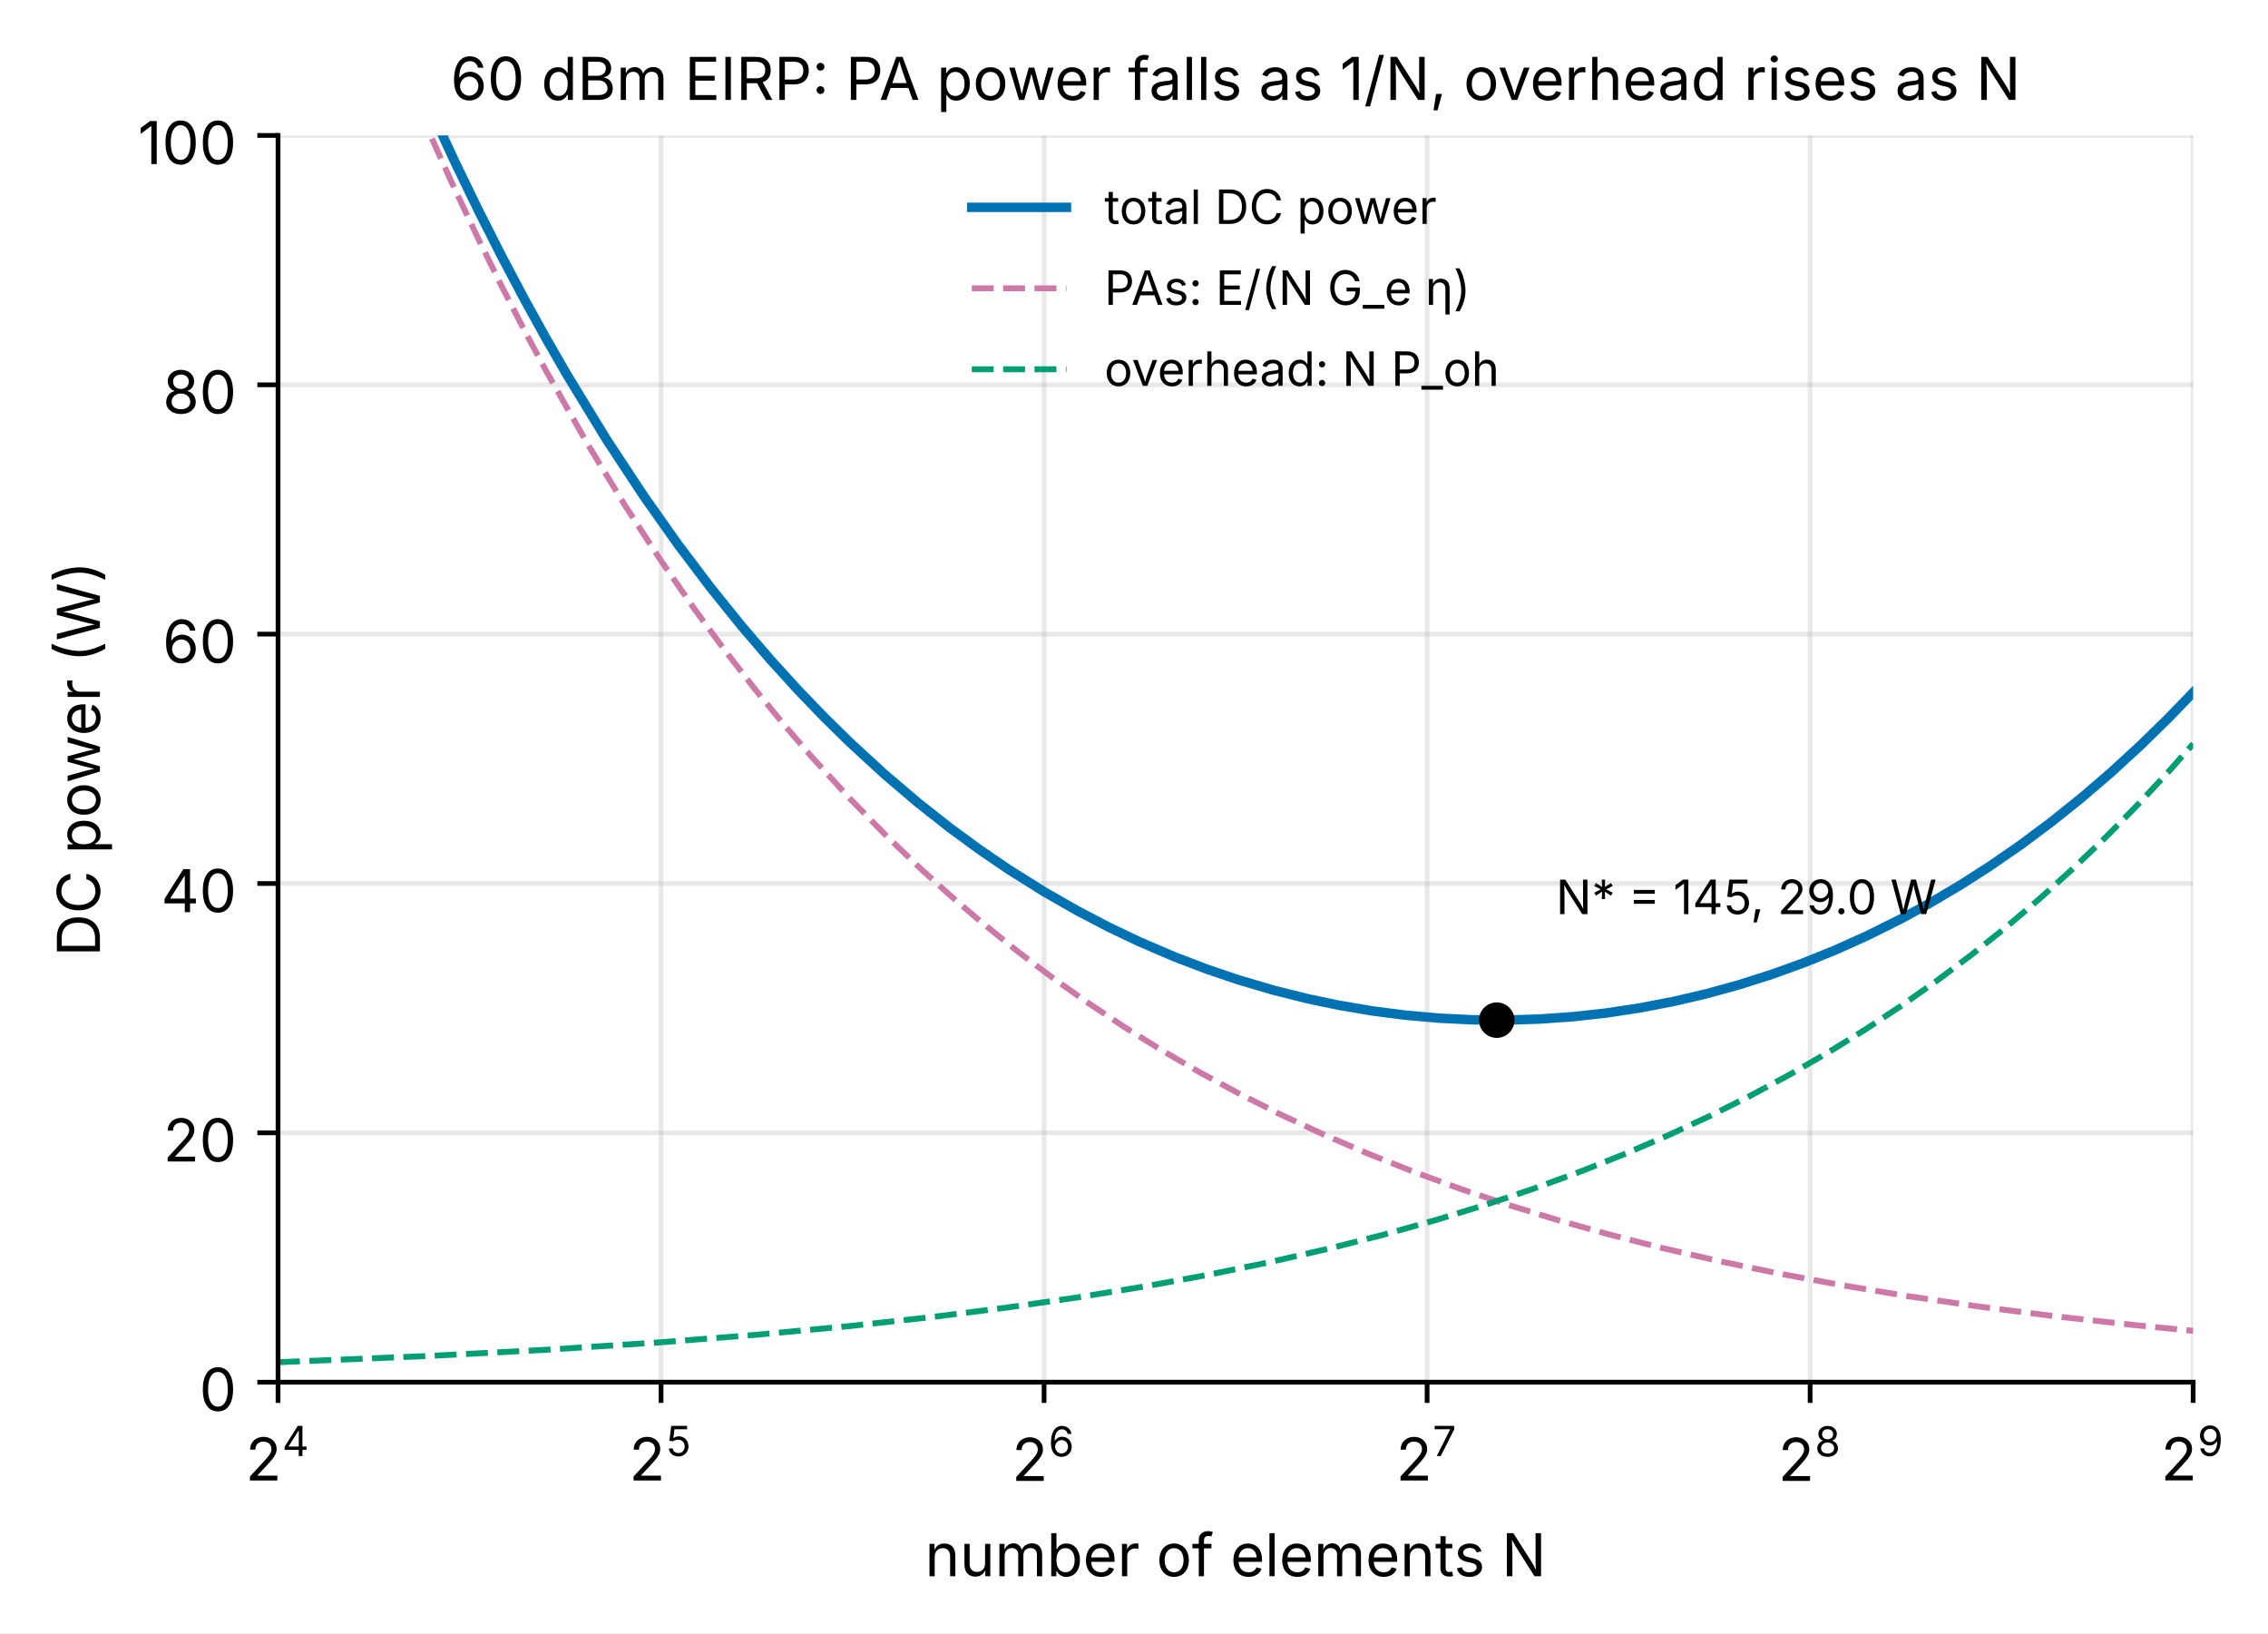
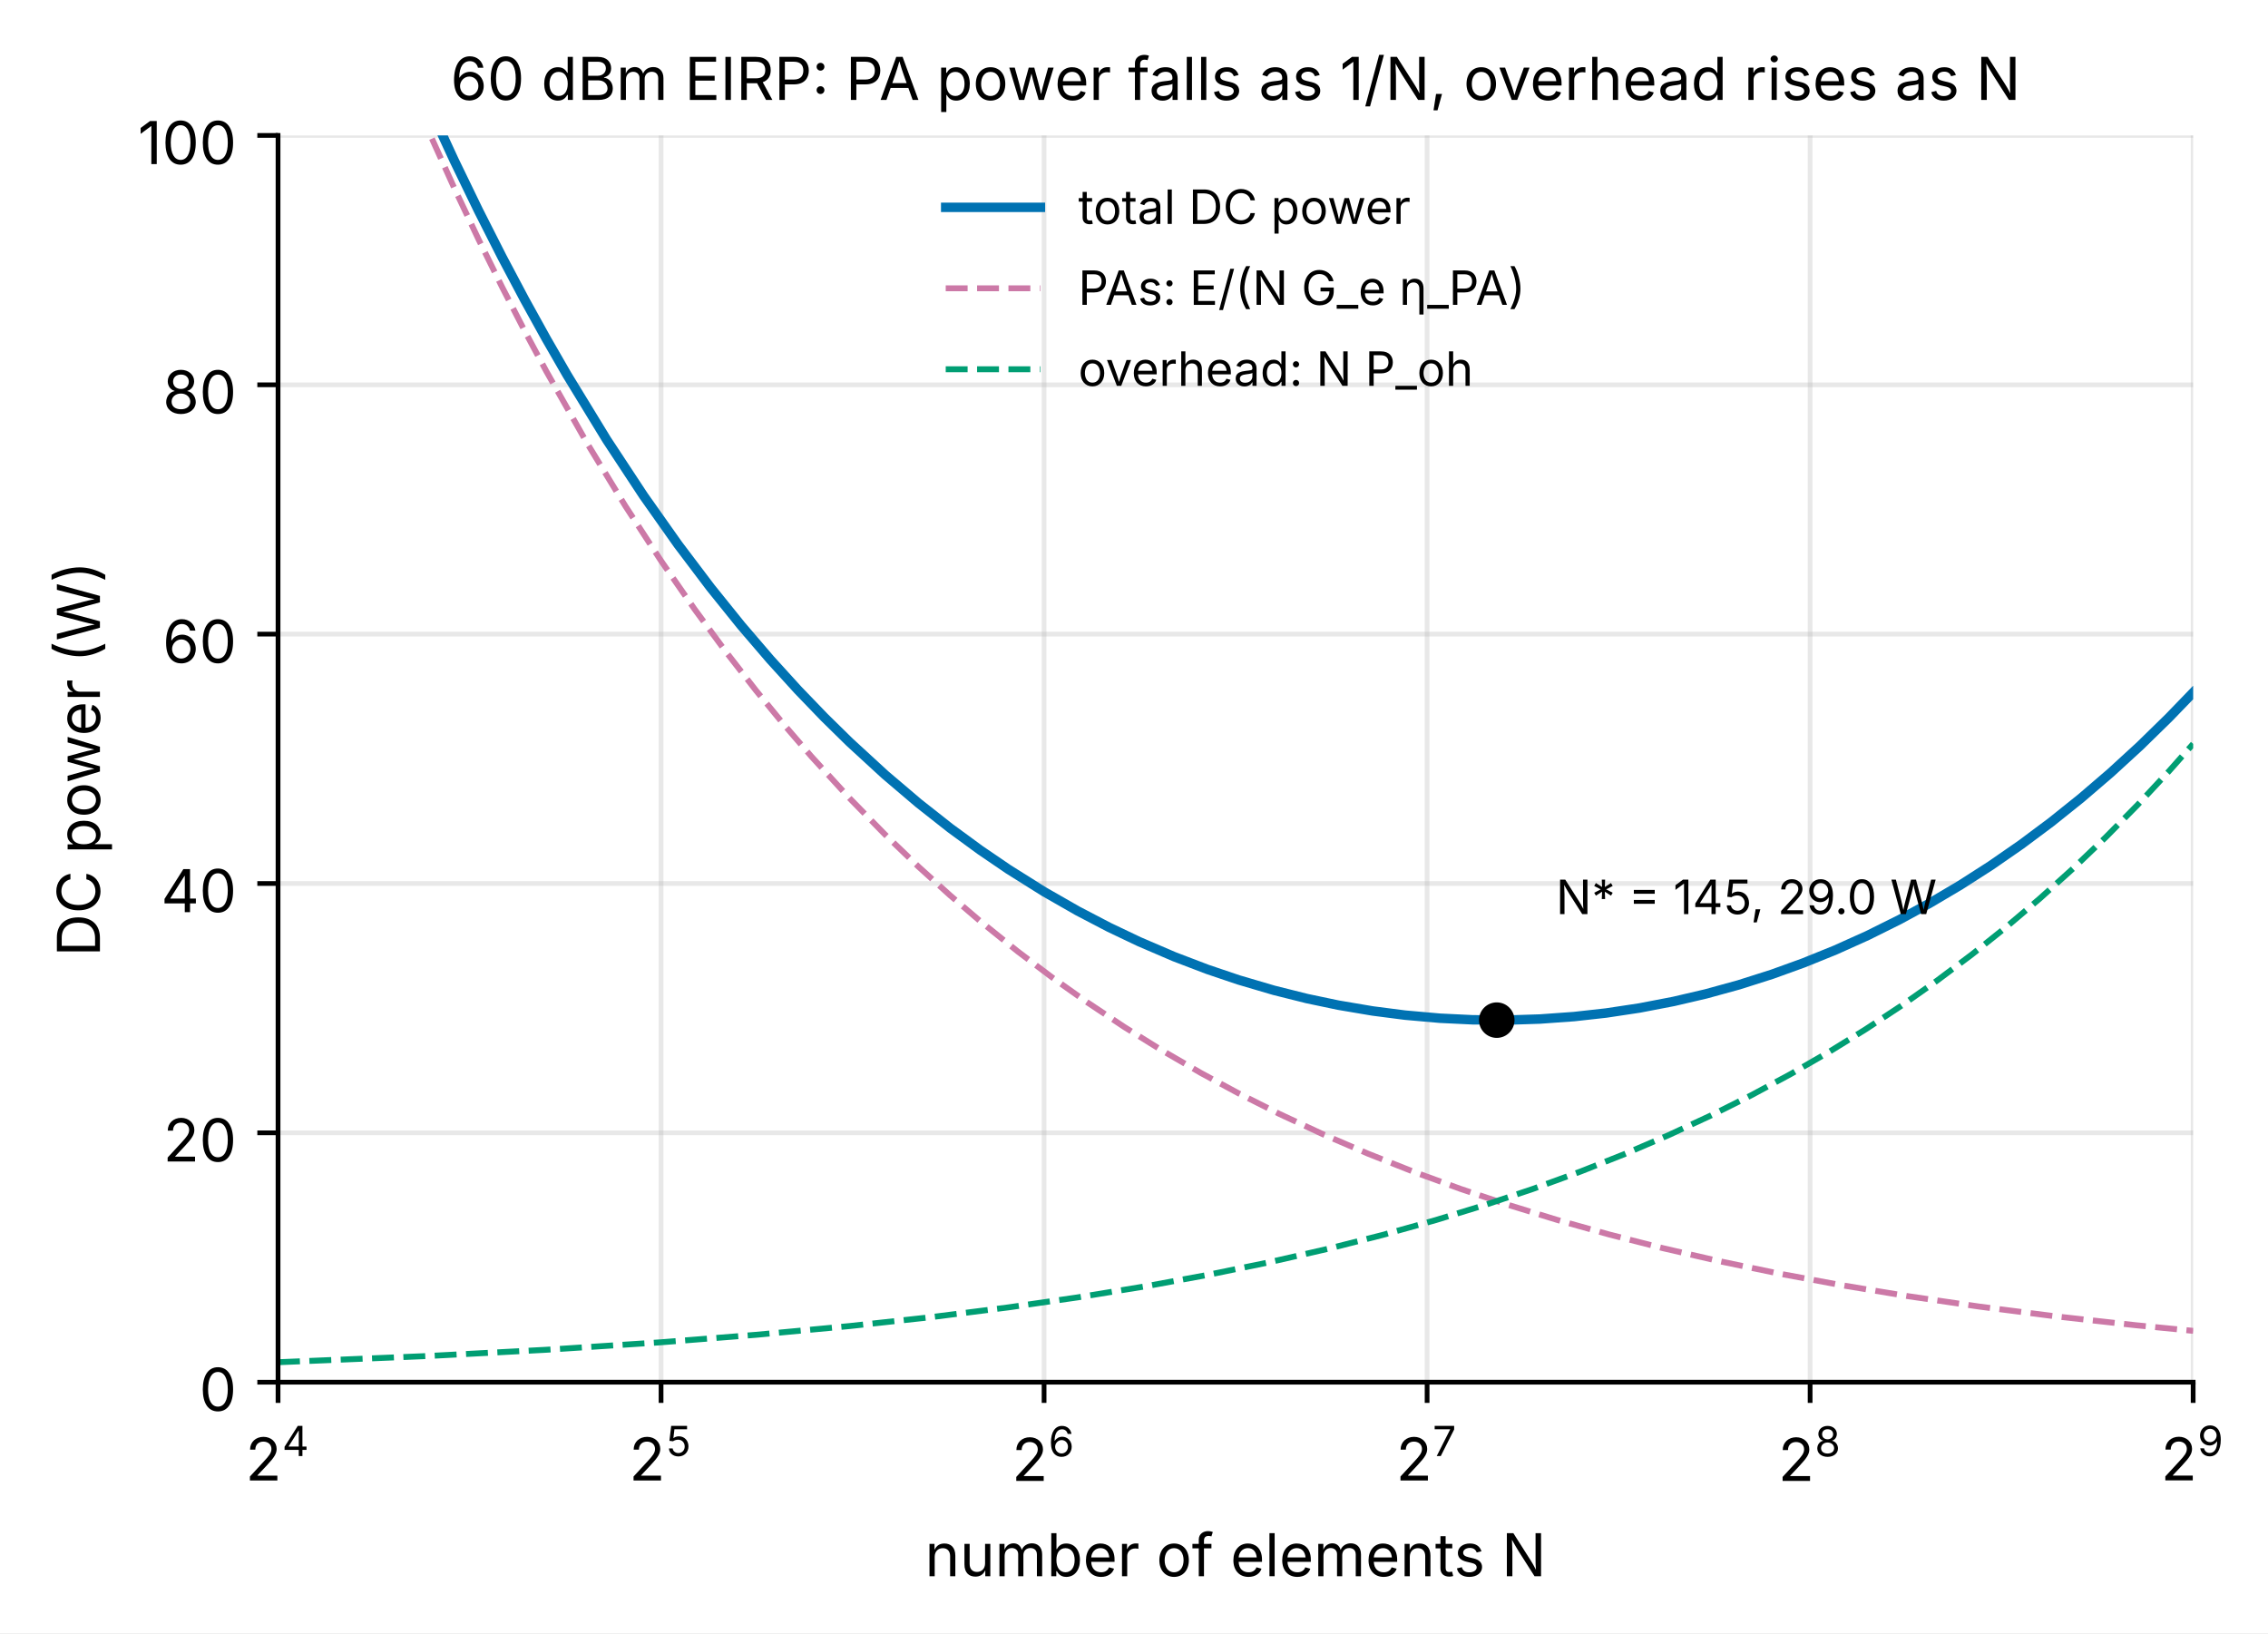
<svg xmlns="http://www.w3.org/2000/svg" xmlns:xlink="http://www.w3.org/1999/xlink" width="383.276pt" height="275.959pt" viewBox="0 0 383.276 275.959" version="1.1">
  <defs>
    <style type="text/css">*{stroke-linejoin: round; stroke-linecap: butt}</style>
  </defs>
  <g id="figure_1">
    <g id="patch_1">
      <path d="M 0 275.959  L 383.276 275.959  L 383.276 0  L 0 0  z " style="fill: #ffffff" />
    </g>
    <g id="axes_1">
      <g id="patch_2">
        <path d="M 46.986 233.56  L 370.626 233.56  L 370.626 22.887  L 46.986 22.887  z " style="fill: #ffffff" />
      </g>
      <g id="matplotlib.axis_1">
        <g id="xtick_1">
          <g id="line2d_1">
            <path d="M 46.986 233.56  L 46.986 22.887  " clip-path="url(#p3295c17784)" style="fill: none; stroke: #b0b0b0; stroke-opacity: 0.3; stroke-width: 0.8; stroke-linecap: square" />
          </g>
          <g id="line2d_2">
            <defs>
              <path id="m7f80b1f76c" d="M 0 0  L 0 3.5  " style="stroke: #000000; stroke-width: 0.8" />
            </defs>
            <g>
              <use xlink:href="#m7f80b1f76c" x="46.986" y="233.56" style="stroke: #000000; stroke-width: 0.8" />
            </g>
          </g>
          <g id="text_1">
            <g transform="translate(41.48555 250.247) scale(0.1 -0.1)">
              <defs>
                <path id="Inter-Regular-541" d="M 481 0  L 3447 0  L 3447 522  L 1300 522  L 1300 559  L 2319 1644  C 3141 2519 3369 2916 3369 3419  C 3369 4147 2778 4719 1947 4719  C 1119 4719 494 4159 494 3334  L 1063 3334  C 1063 3859 1400 4203 1931 4203  C 2428 4203 2806 3900 2806 3413  C 2806 2984 2544 2666 2028 2106  L 481 428  L 481 0  z " transform="scale(0.015625)" />
                <path id="Inter-Regular-544" d="M 375 947  L 2566 947  L 2566 0  L 3134 0  L 3134 947  L 3766 947  L 3766 1469  L 3134 1469  L 3134 4656  L 2413 4656  L 375 1431  L 375 947  z M 2569 1469  L 1009 1469  L 1009 1506  L 2531 3913  L 2569 3913  L 2569 1469  z " transform="scale(0.015625)" />
              </defs>
              <use xlink:href="#Inter-Regular-541" transform="translate(0 0.775)" />
              <use xlink:href="#Inter-Regular-544" transform="translate(61.94336 42.075) scale(0.7)" />
            </g>
          </g>
        </g>
        <g id="xtick_2">
          <g id="line2d_3">
            <path d="M 111.714 233.56  L 111.714 22.887  " clip-path="url(#p3295c17784)" style="fill: none; stroke: #b0b0b0; stroke-opacity: 0.3; stroke-width: 0.8; stroke-linecap: square" />
          </g>
          <g id="line2d_4">
            <g>
              <use xlink:href="#m7f80b1f76c" x="111.714" y="233.56" style="stroke: #000000; stroke-width: 0.8" />
            </g>
          </g>
          <g id="text_2">
            <g transform="translate(106.3135 250.247) scale(0.1 -0.1)">
              <defs>
                <path id="Inter-Regular-545" d="M 1956 -63  C 2853 -63 3509 594 3509 1488  C 3509 2388 2881 3047 2028 3047  C 1706 3047 1397 2934 1206 2775  L 1181 2775  L 1341 4134  L 3291 4134  L 3291 4656  L 841 4656  L 566 2350  L 1122 2281  C 1306 2422 1631 2525 1919 2525  C 2503 2525 2928 2078 2928 1478  C 2928 888 2519 459 1956 459  C 1488 459 1106 759 1069 1175  L 494 1175  C 525 463 1138 -63 1956 -63  z " transform="scale(0.015625)" />
              </defs>
              <use xlink:href="#Inter-Regular-541" transform="translate(0 0.775)" />
              <use xlink:href="#Inter-Regular-545" transform="translate(61.94336 42.075) scale(0.7)" />
            </g>
          </g>
        </g>
        <g id="xtick_3">
          <g id="line2d_5">
            <path d="M 176.442 233.56  L 176.442 22.887  " clip-path="url(#p3295c17784)" style="fill: none; stroke: #b0b0b0; stroke-opacity: 0.3; stroke-width: 0.8; stroke-linecap: square" />
          </g>
          <g id="line2d_6">
            <g>
              <use xlink:href="#m7f80b1f76c" x="176.442" y="233.56" style="stroke: #000000; stroke-width: 0.8" />
            </g>
          </g>
          <g id="text_3">
            <g transform="translate(170.9915 250.247) scale(0.1 -0.1)">
              <defs>
                <path id="Inter-Regular-547" d="M 2019 -63  C 2969 -63 3588 634 3588 1503  C 3588 2403 2925 3044 2128 3044  C 1644 3044 1231 2813 981 2425  L 944 2425  C 944 3544 1375 4194 2091 4194  C 2575 4194 2866 3888 2969 3484  L 3550 3484  C 3438 4216 2872 4719 2091 4719  C 1034 4719 381 3788 381 2150  C 381 434 1241 -63 2019 -63  z M 2019 459  C 1447 459 1028 947 1028 1497  C 1028 2041 1469 2528 2034 2528  C 2597 2528 3013 2072 3013 1503  C 3013 922 2578 459 2019 459  z " transform="scale(0.015625)" />
              </defs>
              <use xlink:href="#Inter-Regular-541" transform="translate(0 0.085938)" />
              <use xlink:href="#Inter-Regular-547" transform="translate(61.94336 41.38594) scale(0.7)" />
            </g>
          </g>
        </g>
        <g id="xtick_4">
          <g id="line2d_7">
            <path d="M 241.17 233.56  L 241.17 22.887  " clip-path="url(#p3295c17784)" style="fill: none; stroke: #b0b0b0; stroke-opacity: 0.3; stroke-width: 0.8; stroke-linecap: square" />
          </g>
          <g id="line2d_8">
            <g>
              <use xlink:href="#m7f80b1f76c" x="241.17" y="233.56" style="stroke: #000000; stroke-width: 0.8" />
            </g>
          </g>
          <g id="text_4">
            <g transform="translate(235.9195 250.247) scale(0.1 -0.1)">
              <defs>
                <path id="Inter-Regular-548" d="M 625 0  L 1250 0  L 3316 4103  L 3316 4656  L 306 4656  L 306 4134  L 2694 4134  L 2694 4097  L 625 0  z " transform="scale(0.015625)" />
              </defs>
              <use xlink:href="#Inter-Regular-541" transform="translate(0 0.775)" />
              <use xlink:href="#Inter-Regular-548" transform="translate(61.94336 42.075) scale(0.7)" />
            </g>
          </g>
        </g>
        <g id="xtick_5">
          <g id="line2d_9">
            <path d="M 305.898 233.56  L 305.898 22.887  " clip-path="url(#p3295c17784)" style="fill: none; stroke: #b0b0b0; stroke-opacity: 0.3; stroke-width: 0.8; stroke-linecap: square" />
          </g>
          <g id="line2d_10">
            <g>
              <use xlink:href="#m7f80b1f76c" x="305.898" y="233.56" style="stroke: #000000; stroke-width: 0.8" />
            </g>
          </g>
          <g id="text_5">
            <g transform="translate(300.4975 250.247) scale(0.1 -0.1)">
              <defs>
                <path id="Inter-Regular-549" d="M 1978 -63  C 2916 -63 3578 478 3578 1238  C 3578 1825 3175 2325 2669 2419  L 2669 2444  C 3109 2559 3403 2988 3403 3481  C 3403 4191 2794 4719 1978 4719  C 1150 4719 550 4191 550 3481  C 550 2988 838 2559 1291 2444  L 1291 2419  C 769 2325 381 1825 381 1238  C 381 478 1031 -63 1978 -63  z M 1978 453  C 1350 453 966 775 966 1269  C 966 1784 1391 2153 1978 2153  C 2553 2153 2984 1784 2984 1269  C 2984 775 2594 453 1978 453  z M 1978 2650  C 1475 2650 1125 2966 1125 3438  C 1125 3903 1463 4206 1978 4206  C 2484 4206 2828 3903 2828 3438  C 2828 2966 2469 2650 1978 2650  z " transform="scale(0.015625)" />
              </defs>
              <use xlink:href="#Inter-Regular-541" transform="translate(0 0.085938)" />
              <use xlink:href="#Inter-Regular-549" transform="translate(61.94336 41.38594) scale(0.7)" />
            </g>
          </g>
        </g>
        <g id="xtick_6">
          <g id="line2d_11">
            <path d="M 370.626 233.56  L 370.626 22.887  " clip-path="url(#p3295c17784)" style="fill: none; stroke: #b0b0b0; stroke-opacity: 0.3; stroke-width: 0.8; stroke-linecap: square" />
          </g>
          <g id="line2d_12">
            <g>
              <use xlink:href="#m7f80b1f76c" x="370.626" y="233.56" style="stroke: #000000; stroke-width: 0.8" />
            </g>
          </g>
          <g id="text_6">
            <g transform="translate(365.1755 250.247) scale(0.1 -0.1)">
              <defs>
                <path id="Inter-Regular-54a" d="M 1884 -63  C 2938 -63 3588 866 3588 2513  C 3588 4225 2728 4706 1963 4719  C 1006 4734 381 4025 381 3156  C 381 2259 1044 1616 1847 1616  C 2334 1616 2744 1856 2994 2238  L 3031 2238  C 3031 1109 2594 463 1884 463  C 1394 463 1103 772 1006 1184  L 419 1184  C 528 441 1094 -63 1884 -63  z M 1934 2134  C 1372 2134 963 2588 963 3159  C 963 3734 1391 4197 1953 4197  C 2525 4197 2947 3706 2947 3172  C 2947 2625 2500 2134 1934 2134  z " transform="scale(0.015625)" />
              </defs>
              <use xlink:href="#Inter-Regular-541" transform="translate(0 0.921875)" />
              <use xlink:href="#Inter-Regular-54a" transform="translate(61.94336 42.22187) scale(0.7)" />
            </g>
          </g>
        </g>
        <g id="text_7">
          <g transform="translate(156.3063 266.3466) scale(0.1 -0.1)">
            <defs>
              <path id="Inter-Regular-307" d="M 1056 2094  C 1056 2691 1434 3031 1938 3031  C 2425 3031 2725 2709 2725 2172  L 2725 0  L 3288 0  L 3288 2219  C 3288 3103 2813 3538 2106 3538  C 1638 3538 1263 3341 1038 2847  L 1034 3494  L 494 3494  L 494 0  L 1056 0  L 1056 2094  z " transform="scale(0.015625)" />
              <path id="Inter-Regular-395" d="M 1678 -44  C 2138 -44 2519 144 2747 653  L 2747 0  L 3291 0  L 3291 3494  L 2725 3494  L 2725 1400  C 2725 803 2347 463 1847 463  C 1359 463 1056 784 1056 1322  L 1056 3494  L 494 3494  L 494 1275  C 494 391 972 -44 1678 -44  z " transform="scale(0.015625)" />
              <path id="Inter-Regular-300" d="M 494 0  L 1056 0  L 1056 2200  C 1056 2756 1428 3044 1838 3044  C 2231 3044 2522 2784 2522 2397  L 2522 0  L 3084 0  L 3084 2281  C 3084 2722 3372 3044 3844 3044  C 4219 3044 4547 2844 4547 2341  L 4547 0  L 5113 0  L 5113 2356  C 5113 3166 4619 3556 4013 3556  C 3506 3556 3078 3284 2913 2844  C 2788 3275 2481 3556 2022 3556  C 1609 3556 1216 3325 1044 2853  L 1041 3494  L 494 3494  L 494 0  z " transform="scale(0.015625)" />
              <path id="Inter-Regular-243" d="M 2116 -75  C 2988 -75 3594 625 3594 1738  C 3594 2844 2984 3538 2113 3538  C 1431 3538 1216 3119 1100 2934  L 1056 2934  L 1056 4656  L 494 4656  L 494 0  L 1038 0  L 1038 541  L 1100 541  C 1216 347 1450 -75 2116 -75  z M 2031 428  C 1397 428 1050 966 1050 1744  C 1050 2516 1388 3034 2031 3034  C 2694 3034 3022 2469 3022 1744  C 3022 1009 2684 428 2031 428  z " transform="scale(0.015625)" />
              <path id="Inter-Regular-267" d="M 1963 -75  C 2678 -75 3200 284 3363 813  L 2819 963  C 2688 606 2378 425 1966 425  C 1347 425 922 825 894 1556  L 3419 1556  L 3419 1791  C 3419 3081 2638 3538 1897 3538  C 944 3538 325 2791 325 1719  C 325 644 950 -75 1963 -75  z M 897 2031  C 931 2566 1297 3038 1897 3038  C 2472 3038 2794 2625 2847 2031  L 897 2031  z " transform="scale(0.015625)" />
              <path id="Inter-Regular-356" d="M 494 0  L 1056 0  L 1056 2188  C 1056 2659 1425 3000 1928 3000  C 2078 3000 2231 2975 2266 2969  L 2266 3534  C 2200 3538 2063 3544 1981 3544  C 1566 3544 1203 3309 1075 2956  L 1038 2956  L 1038 3494  L 494 3494  L 494 0  z " transform="scale(0.015625)" />
              <path id="Inter-Regular-6eb" transform="scale(0.015625)" />
              <path id="Inter-Regular-318" d="M 1916 -75  C 2869 -75 3513 647 3513 1725  C 3513 2819 2869 3538 1916 3538  C 966 3538 325 2819 325 1725  C 325 647 966 -75 1916 -75  z M 1916 428  C 1219 428 897 1038 897 1725  C 897 2422 1219 3034 1916 3034  C 2622 3034 2944 2419 2944 1725  C 2944 1038 2622 428 1916 428  z " transform="scale(0.015625)" />
              <path id="Inter-Regular-288" d="M 2119 3494  L 1313 3494  L 1313 3834  C 1313 4172 1463 4353 1809 4353  C 1966 4353 2053 4319 2113 4300  L 2269 4781  C 2184 4819 2009 4875 1744 4875  C 1234 4875 750 4566 750 3959  L 750 3494  L 63 3494  L 63 3013  L 750 3013  L 750 0  L 1313 0  L 1313 3013  L 2119 3013  L 2119 3494  z " transform="scale(0.015625)" />
              <path id="Inter-Regular-2e2" d="M 1056 4656  L 494 4656  L 494 0  L 1056 0  L 1056 4656  z " transform="scale(0.015625)" />
              <path id="Inter-Regular-37b" d="M 1869 3494  L 1150 3494  L 1150 4325  L 588 4325  L 588 3494  L 63 3494  L 63 3013  L 588 3013  L 588 863  C 588 291 944 -44 1547 -44  C 1691 -44 1850 -22 1966 19  L 1850 494  C 1756 475 1634 456 1563 456  C 1266 456 1150 594 1150 906  L 1150 3013  L 1869 3013  L 1869 3494  z " transform="scale(0.015625)" />
              <path id="Inter-Regular-369" d="M 1681 -75  C 2500 -75 3059 372 3059 984  C 3059 1463 2763 1778 2128 1928  L 1600 2053  C 1191 2150 1013 2294 1013 2553  C 1013 2844 1325 3059 1741 3059  C 2191 3059 2388 2816 2484 2566  L 2994 2697  C 2834 3188 2456 3538 1738 3538  C 994 3538 444 3119 444 2519  C 444 2028 747 1716 1381 1566  L 1963 1428  C 2306 1347 2475 1188 2475 947  C 2475 659 2163 419 1675 419  C 1256 419 972 591 872 975  L 338 847  C 463 244 963 -75 1681 -75  z " transform="scale(0.015625)" />
              <path id="Inter-Regular-12d" d="M 563 0  L 1159 0  L 1159 2656  C 1159 2881 1138 3347 1113 3944  C 1475 3297 1653 2984 1866 2650  L 3553 0  L 4259 0  L 4259 4656  L 3666 4656  L 3666 1800  C 3666 1550 3669 1153 3706 703  C 3494 1125 3281 1481 3156 1678  L 1263 4656  L 563 4656  L 563 0  z " transform="scale(0.015625)" />
            </defs>
            <use xlink:href="#Inter-Regular-307" />
            <use xlink:href="#Inter-Regular-395" transform="translate(59.07812 0)" />
            <use xlink:href="#Inter-Regular-300" transform="translate(118.2031 0)" />
            <use xlink:href="#Inter-Regular-243" transform="translate(205.7969 0)" />
            <use xlink:href="#Inter-Regular-267" transform="translate(267.0312 0)" />
            <use xlink:href="#Inter-Regular-356" transform="translate(325.3281 0)" />
            <use xlink:href="#Inter-Regular-6eb" transform="translate(362.9688 0)" />
            <use xlink:href="#Inter-Regular-318" transform="translate(391.0938 0)" />
            <use xlink:href="#Inter-Regular-288" transform="translate(451.0625 0)" />
            <use xlink:href="#Inter-Regular-6eb" transform="translate(488.0781 0)" />
            <use xlink:href="#Inter-Regular-267" transform="translate(516.2031 0)" />
            <use xlink:href="#Inter-Regular-2e2" transform="translate(574.5 0)" />
            <use xlink:href="#Inter-Regular-267" transform="translate(598.7188 0)" />
            <use xlink:href="#Inter-Regular-300" transform="translate(657.0156 0)" />
            <use xlink:href="#Inter-Regular-267" transform="translate(744.6094 0)" />
            <use xlink:href="#Inter-Regular-307" transform="translate(802.9062 0)" />
            <use xlink:href="#Inter-Regular-37b" transform="translate(861.9844 0)" />
            <use xlink:href="#Inter-Regular-369" transform="translate(893.7344 0)" />
            <use xlink:href="#Inter-Regular-6eb" transform="translate(946.5156 0)" />
            <use xlink:href="#Inter-Regular-12d" transform="translate(974.6406 0)" />
          </g>
        </g>
      </g>
      <g id="matplotlib.axis_2">
        <g id="ytick_1">
          <g id="line2d_13">
            <path d="M 46.986 233.56  L 370.626 233.56  " clip-path="url(#p3295c17784)" style="fill: none; stroke: #b0b0b0; stroke-opacity: 0.3; stroke-width: 0.8; stroke-linecap: square" />
          </g>
          <g id="line2d_14">
            <defs>
              <path id="m507d4dd79a" d="M 0 0  L -3.5 0  " style="stroke: #000000; stroke-width: 0.8" />
            </defs>
            <g>
              <use xlink:href="#m507d4dd79a" x="46.986" y="233.56" style="stroke: #000000; stroke-width: 0.8" />
            </g>
          </g>
          <g id="text_8">
            <g transform="translate(33.67617 238.4033) scale(0.1 -0.1)">
              <defs>
                <path id="Inter-Regular-53f" d="M 2019 -63  C 3059 -63 3656 809 3656 2325  C 3656 3834 3050 4719 2019 4719  C 988 4719 381 3834 381 2325  C 381 806 981 -63 2019 -63  z M 2019 456  C 1338 456 953 1144 953 2325  C 953 3509 1338 4203 2019 4203  C 2700 4203 3084 3513 3084 2325  C 3084 1144 2700 456 2019 456  z " transform="scale(0.015625)" />
              </defs>
              <use xlink:href="#Inter-Regular-53f" />
            </g>
          </g>
        </g>
        <g id="ytick_2">
          <g id="line2d_15">
            <path d="M 46.986 191.425  L 370.626 191.425  " clip-path="url(#p3295c17784)" style="fill: none; stroke: #b0b0b0; stroke-opacity: 0.3; stroke-width: 0.8; stroke-linecap: square" />
          </g>
          <g id="line2d_16">
            <g>
              <use xlink:href="#m507d4dd79a" x="46.986" y="191.425" style="stroke: #000000; stroke-width: 0.8" />
            </g>
          </g>
          <g id="text_9">
            <g transform="translate(27.57773 196.2688) scale(0.1 -0.1)">
              <use xlink:href="#Inter-Regular-541" />
              <use xlink:href="#Inter-Regular-53f" transform="translate(60.98438 0)" />
            </g>
          </g>
        </g>
        <g id="ytick_3">
          <g id="line2d_17">
            <path d="M 46.986 149.291  L 370.626 149.291  " clip-path="url(#p3295c17784)" style="fill: none; stroke: #b0b0b0; stroke-opacity: 0.3; stroke-width: 0.8; stroke-linecap: square" />
          </g>
          <g id="line2d_18">
            <g>
              <use xlink:href="#m507d4dd79a" x="46.986" y="149.291" style="stroke: #000000; stroke-width: 0.8" />
            </g>
          </g>
          <g id="text_10">
            <g transform="translate(27.2168 154.1344) scale(0.1 -0.1)">
              <use xlink:href="#Inter-Regular-544" />
              <use xlink:href="#Inter-Regular-53f" transform="translate(64.59375 0)" />
            </g>
          </g>
        </g>
        <g id="ytick_4">
          <g id="line2d_19">
            <path d="M 46.986 107.156  L 370.626 107.156  " clip-path="url(#p3295c17784)" style="fill: none; stroke: #b0b0b0; stroke-opacity: 0.3; stroke-width: 0.8; stroke-linecap: square" />
          </g>
          <g id="line2d_20">
            <g>
              <use xlink:href="#m507d4dd79a" x="46.986" y="107.156" style="stroke: #000000; stroke-width: 0.8" />
            </g>
          </g>
          <g id="text_11">
            <g transform="translate(27.47461 112.0001) scale(0.1 -0.1)">
              <use xlink:href="#Inter-Regular-547" />
              <use xlink:href="#Inter-Regular-53f" transform="translate(62.01562 0)" />
            </g>
          </g>
        </g>
        <g id="ytick_5">
          <g id="line2d_21">
            <path d="M 46.986 65.022  L 370.626 65.022  " clip-path="url(#p3295c17784)" style="fill: none; stroke: #b0b0b0; stroke-opacity: 0.3; stroke-width: 0.8; stroke-linecap: square" />
          </g>
          <g id="line2d_22">
            <g>
              <use xlink:href="#m507d4dd79a" x="46.986" y="65.022" style="stroke: #000000; stroke-width: 0.8" />
            </g>
          </g>
          <g id="text_12">
            <g transform="translate(27.49023 69.86565) scale(0.1 -0.1)">
              <use xlink:href="#Inter-Regular-549" />
              <use xlink:href="#Inter-Regular-53f" transform="translate(61.85938 0)" />
            </g>
          </g>
        </g>
        <g id="ytick_6">
          <g id="line2d_23">
            <path d="M 46.986 22.887  L 370.626 22.887  " clip-path="url(#p3295c17784)" style="fill: none; stroke: #b0b0b0; stroke-opacity: 0.3; stroke-width: 0.8; stroke-linecap: square" />
          </g>
          <g id="line2d_24">
            <g>
              <use xlink:href="#m507d4dd79a" x="46.986" y="22.887" style="stroke: #000000; stroke-width: 0.8" />
            </g>
          </g>
          <g id="text_13">
            <g transform="translate(23.29961 27.73125) scale(0.1 -0.1)">
              <defs>
                <path id="Inter-Regular-540" d="M 2041 4656  L 1313 4656  L 300 3909  L 300 3272  L 1425 4106  L 1456 4106  L 1456 0  L 2041 0  L 2041 4656  z " transform="scale(0.015625)" />
              </defs>
              <use xlink:href="#Inter-Regular-540" />
              <use xlink:href="#Inter-Regular-53f" transform="translate(40.67188 0)" />
              <use xlink:href="#Inter-Regular-53f" transform="translate(103.7656 0)" />
            </g>
          </g>
        </g>
        <g id="text_14">
          <g transform="translate(16.8875 161.6383) rotate(-90) scale(0.1 -0.1)">
            <defs>
              <path id="Inter-Regular-54" d="M 2016 0  C 3434 0 4238 881 4238 2338  C 4238 3781 3434 4656 2075 4656  L 563 4656  L 563 0  L 2016 0  z M 1156 525  L 1156 4131  L 2034 4131  C 3113 4131 3663 3456 3663 2338  C 3663 1206 3113 525 1978 525  L 1156 525  z " transform="scale(0.015625)" />
              <path id="Inter-Regular-49" d="M 2447 -63  C 3400 -63 4163 519 4325 1466  L 3731 1466  C 3600 831 3056 488 2447 488  C 1613 488 959 1134 959 2325  C 959 3519 1609 4169 2447 4169  C 3053 4169 3600 3828 3731 3191  L 4325 3191  C 4159 4150 3391 4719 2447 4719  C 1253 4719 381 3803 381 2325  C 381 850 1253 -63 2447 -63  z " transform="scale(0.015625)" />
              <path id="Inter-Regular-34d" d="M 494 -1306  L 1056 -1306  L 1056 541  L 1100 541  C 1216 347 1450 -75 2116 -75  C 2988 -75 3594 625 3594 1738  C 3594 2844 2984 3538 2113 3538  C 1431 3538 1216 3119 1100 2934  L 1038 2934  L 1038 3494  L 494 3494  L 494 -1306  z M 2031 428  C 1397 428 1050 966 1050 1744  C 1050 2516 1388 3034 2031 3034  C 2694 3034 3022 2469 3022 1744  C 3022 1009 2684 428 2031 428  z " transform="scale(0.015625)" />
              <path id="Inter-Regular-3da" d="M 1278 0  L 1838 0  L 2291 1581  C 2403 1972 2513 2409 2619 2853  C 2725 2406 2831 1981 2947 1581  L 3400 0  L 3959 0  L 5019 3494  L 4422 3494  L 3997 1969  C 3891 1588 3775 1147 3659 613  C 3550 1153 3438 1597 3338 1969  L 2925 3494  L 2325 3494  L 1906 1969  C 1800 1581 1688 1134 1575 603  C 1459 1159 1341 1603 1241 1969  L 816 3494  L 219 3494  L 1278 0  z " transform="scale(0.015625)" />
              <path id="Inter-Regular-5a8" d="M 681 2191  C 681 1278 956 325 1488 -578  L 2034 -578  C 1497 531 1253 1363 1253 2191  C 1253 3103 1550 4250 2034 5234  L 1488 5234  C 1019 4463 681 3206 681 2191  z " transform="scale(0.015625)" />
              <path id="Inter-Regular-1cc" d="M 1431 0  L 2125 0  L 2922 2950  C 3013 3288 3081 3603 3150 3984  C 3222 3575 3297 3247 3378 2950  L 4178 0  L 4869 0  L 6144 4656  L 5531 4656  L 4797 1800  C 4697 1406 4603 1003 4522 572  C 4434 1003 4341 1406 4238 1800  L 3491 4656  L 2816 4656  L 2063 1800  C 1956 1400 1866 991 1781 553  C 1697 991 1606 1400 1506 1800  L 769 4656  L 163 4656  L 1431 0  z " transform="scale(0.015625)" />
              <path id="Inter-Regular-5a9" d="M 300 -578  L 847 -578  C 1369 309 1653 1263 1653 2191  C 1653 3203 1316 4466 847 5234  L 300 5234  C 784 4250 1081 3103 1081 2191  C 1081 1388 853 563 300 -578  z " transform="scale(0.015625)" />
            </defs>
            <use xlink:href="#Inter-Regular-54" />
            <use xlink:href="#Inter-Regular-49" transform="translate(72.17188 0)" />
            <use xlink:href="#Inter-Regular-6eb" transform="translate(145.2188 0)" />
            <use xlink:href="#Inter-Regular-34d" transform="translate(173.3438 0)" />
            <use xlink:href="#Inter-Regular-318" transform="translate(234.5781 0)" />
            <use xlink:href="#Inter-Regular-3da" transform="translate(292.7344 0)" />
            <use xlink:href="#Inter-Regular-267" transform="translate(372.7656 0)" />
            <use xlink:href="#Inter-Regular-356" transform="translate(431.0625 0)" />
            <use xlink:href="#Inter-Regular-6eb" transform="translate(468.7031 0)" />
            <use xlink:href="#Inter-Regular-5a8" transform="translate(496.8281 0)" />
            <use xlink:href="#Inter-Regular-1cc" transform="translate(533.2969 0)" />
            <use xlink:href="#Inter-Regular-5a9" transform="translate(631.8281 0)" />
          </g>
        </g>
      </g>
      <g id="line2d_25">
        <path d="M 64.368 -1  L 67.823 7.278  L 72.379 17.642  L 76.724 27.045  L 80.875 35.612  L 84.849 43.447  L 88.661 50.638  L 92.324 57.261  L 95.848 63.377  L 102.521 74.3  L 108.749 83.759  L 114.587 92.021  L 120.082 99.29  L 125.271 105.728  L 130.187 111.462  L 134.857 116.596  L 139.305 121.213  L 143.55 125.382  L 149.577 130.919  L 155.238 135.73  L 160.576 139.936  L 165.625 143.633  L 170.415 146.897  L 176.442 150.68  L 182.103 153.92  L 187.44 156.706  L 192.489 159.11  L 198.439 161.664  L 204.033 163.798  L 209.31 165.582  L 215.273 167.337  L 220.877 168.74  L 226.165 169.85  L 231.977 170.834  L 237.449 171.538  L 243.333 172.058  L 248.868 172.324  L 254.727 172.371  L 260.24 172.195  L 266.006 171.782  L 271.437 171.178  L 277.067 170.329  L 282.845 169.218  L 288.286 167.947  L 293.844 166.419  L 299.481 164.626  L 304.797 162.705  L 310.175 160.527  L 315.59 158.09  L 321.019 155.392  L 326.15 152.599  L 331.291 149.555  L 336.428 146.26  L 341.546 142.714  L 346.635 138.918  L 351.683 134.873  L 356.685 130.582  L 361.634 126.046  L 366.524 121.266  L 370.626 117.021  L 370.626 117.021  " clip-path="url(#p3295c17784)" style="fill: none; stroke: #0072b2; stroke-width: 1.6; stroke-linecap: square" />
      </g>
      <g id="line2d_26">
        <path d="M 62.721 -1  L 63.033 -0.196  L 67.823 11.492  L 72.379 22.066  L 76.724 31.68  L 80.875 40.457  L 84.849 48.503  L 88.661 55.905  L 92.324 62.738  L 99.244 74.94  L 105.687 85.514  L 111.714 94.767  L 117.375 102.931  L 122.712 110.189  L 127.761 116.682  L 132.551 122.526  L 137.107 127.813  L 143.55 134.863  L 149.577 141.031  L 155.238 146.474  L 160.576 151.312  L 165.625 155.641  L 171.958 160.75  L 177.889 165.231  L 183.466 169.192  L 189.999 173.541  L 196.105 177.34  L 202.941 181.308  L 209.31 184.753  L 216.23 188.24  L 223.558 191.66  L 231.168 194.939  L 238.955 198.029  L 246.831 200.902  L 254.727 203.55  L 263.167 206.144  L 271.963 208.608  L 280.958 210.9  L 290.463 213.092  L 300.646 215.207  L 311.215 217.171  L 322.558 219.045  L 334.568 220.797  L 347.339 222.428  L 360.827 223.925  L 370.626 224.885  L 370.626 224.885  " clip-path="url(#p3295c17784)" style="fill: none; stroke-dasharray: 3.7,1.6; stroke-dashoffset: 0; stroke: #cc79a7" />
      </g>
      <g id="line2d_27">
        <path d="M 46.986 230.189  L 72.379 229.135  L 92.324 228.082  L 111.714 226.818  L 127.761 225.554  L 143.55 224.079  L 157.052 222.605  L 170.415 220.919  L 182.103 219.234  L 193.71 217.338  L 204.033 215.442  L 214.305 213.335  L 224.435 211.018  L 233.573 208.7  L 242.617 206.172  L 250.862 203.644  L 259.043 200.905  L 267.118 197.956  L 274.55 195.007  L 281.907 191.846  L 289.163 188.476  L 295.896 185.105  L 302.555 181.524  L 309.124 177.731  L 315.261 173.939  L 321.329 169.937  L 327.317 165.723  L 333.217 161.299  L 339.022 156.664  L 344.729 151.819  L 350.333 146.763  L 355.835 141.496  L 361.231 136.018  L 366.524 130.33  L 370.626 125.695  L 370.626 125.695  " clip-path="url(#p3295c17784)" style="fill: none; stroke-dasharray: 3.7,1.6; stroke-dashoffset: 0; stroke: #009e73" />
      </g>
      <g id="line2d_28">
        <defs>
          <path id="mb1279f3658" d="M 0 2.5  C 0.663 2.5 1.299 2.237 1.768 1.768  C 2.237 1.299 2.5 0.663 2.5 0  C 2.5 -0.663 2.237 -1.299 1.768 -1.768  C 1.299 -2.237 0.663 -2.5 0 -2.5  C -0.663 -2.5 -1.299 -2.237 -1.768 -1.768  C -2.237 -1.299 -2.5 -0.663 -2.5 0  C -2.5 0.663 -2.237 1.299 -1.768 1.768  C -1.299 2.237 -0.663 2.5 0 2.5  z " style="stroke: #000000" />
        </defs>
        <g clip-path="url(#p3295c17784)">
          <use xlink:href="#mb1279f3658" x="252.941" y="172.382" style="stroke: #000000" />
        </g>
      </g>
      <g id="patch_3">
        <path d="M 46.986 233.56  L 46.986 22.887  " style="fill: none; stroke: #000000; stroke-width: 0.8; stroke-linejoin: miter; stroke-linecap: square" />
      </g>
      <g id="patch_4">
        <path d="M 46.986 233.56  L 370.626 233.56  " style="fill: none; stroke: #000000; stroke-width: 0.8; stroke-linejoin: miter; stroke-linecap: square" />
      </g>
      <g id="text_15">
        <g transform="translate(262.9408 154.4646) scale(0.08 -0.08)">
          <defs>
            <path id="Inter-Regular-60d" d="M 1378 2038  L 1828 2038  L 1791 3028  L 2625 2494  L 2850 2888  L 1969 3344  L 2850 3800  L 2625 4200  L 1791 3666  L 1828 4656  L 1378 4656  L 1419 3666  L 581 4200  L 356 3800  L 1238 3344  L 356 2888  L 581 2494  L 1419 3028  L 1378 2038  z " transform="scale(0.015625)" />
            <path id="Inter-Regular-5ff" d="M 706 1394  L 3531 1394  L 3531 1913  L 706 1913  L 706 1394  z M 706 2750  L 3531 2750  L 3531 3269  L 706 3269  L 706 2750  z " transform="scale(0.015625)" />
            <path id="Inter-Regular-5df" d="M 400 -1122  L 831 -1122  L 1319 650  L 675 650  L 400 -1122  z " transform="scale(0.015625)" />
            <path id="Inter-Regular-5e0" d="M 922 -41  C 1156 -41 1344 147 1344 381  C 1344 616 1156 803 922 803  C 688 803 500 616 500 381  C 500 147 688 -41 922 -41  z " transform="scale(0.015625)" />
          </defs>
          <use xlink:href="#Inter-Regular-12d" />
          <use xlink:href="#Inter-Regular-60d" transform="translate(75.34375 0)" />
          <use xlink:href="#Inter-Regular-6eb" transform="translate(125.4375 0)" />
          <use xlink:href="#Inter-Regular-5ff" transform="translate(153.5625 0)" />
          <use xlink:href="#Inter-Regular-6eb" transform="translate(219.7188 0)" />
          <use xlink:href="#Inter-Regular-540" transform="translate(247.8438 0)" />
          <use xlink:href="#Inter-Regular-544" transform="translate(288.5156 0)" />
          <use xlink:href="#Inter-Regular-545" transform="translate(353.1094 0)" />
          <use xlink:href="#Inter-Regular-5df" transform="translate(411.2188 0)" />
          <use xlink:href="#Inter-Regular-6eb" transform="translate(440.0312 0)" />
          <use xlink:href="#Inter-Regular-541" transform="translate(468.1562 0)" />
          <use xlink:href="#Inter-Regular-54a" transform="translate(529.1406 0)" />
          <use xlink:href="#Inter-Regular-5e0" transform="translate(588.625 0)" />
          <use xlink:href="#Inter-Regular-53f" transform="translate(614.9062 0)" />
          <use xlink:href="#Inter-Regular-6eb" transform="translate(678 0)" />
          <use xlink:href="#Inter-Regular-1cc" transform="translate(706.125 0)" />
        </g>
      </g>
      <g id="text_16">
        <g transform="translate(76.1368 16.8875) scale(0.1 -0.1)">
          <defs>
            <path id="Inter-Regular-256" d="M 1803 -75  C 2469 -75 2703 347 2819 541  L 2881 541  L 2881 0  L 3425 0  L 3425 4656  L 2863 4656  L 2863 2934  L 2819 2934  C 2703 3119 2488 3538 1806 3538  C 934 3538 325 2844 325 1738  C 325 625 931 -75 1803 -75  z M 1888 428  C 1234 428 897 1009 897 1744  C 897 2469 1225 3034 1888 3034  C 2531 3034 2869 2516 2869 1744  C 2869 966 2522 428 1888 428  z " transform="scale(0.015625)" />
            <path id="Inter-Regular-41" d="M 563 0  L 2266 0  C 3363 0 3825 538 3825 1241  C 3825 1972 3316 2372 2881 2400  L 2881 2444  C 3288 2553 3644 2825 3644 3422  C 3644 4103 3184 4656 2213 4656  L 563 4656  L 563 0  z M 1156 525  L 1156 2113  L 2281 2113  C 2878 2113 3253 1713 3253 1247  C 3253 844 2975 525 2250 525  L 1156 525  z M 1156 2613  L 1156 4131  L 2200 4131  C 2803 4131 3075 3813 3075 3409  C 3075 2928 2681 2613 2181 2613  L 1156 2613  z " transform="scale(0.015625)" />
            <path id="Inter-Regular-5f" d="M 563 0  L 3428 0  L 3428 525  L 1156 525  L 1156 2088  L 3247 2088  L 3247 2613  L 1156 2613  L 1156 4131  L 3400 4131  L 3400 4656  L 563 4656  L 563 0  z " transform="scale(0.015625)" />
            <path id="Inter-Regular-c5" d="M 1156 4656  L 563 4656  L 563 0  L 1156 0  L 1156 4656  z " transform="scale(0.015625)" />
            <path id="Inter-Regular-181" d="M 563 0  L 1156 0  L 1156 1806  L 2159 1806  C 2197 1806 2231 1806 2269 1809  L 3238 0  L 3925 0  L 2881 1916  C 3469 2122 3744 2600 3744 3219  C 3744 4050 3244 4656 2156 4656  L 563 4656  L 563 0  z M 1156 2334  L 1156 4134  L 2125 4134  C 2866 4134 3153 3772 3153 3219  C 3153 2672 2866 2334 2131 2334  L 1156 2334  z " transform="scale(0.015625)" />
            <path id="Inter-Regular-178" d="M 563 0  L 1156 0  L 1156 1684  L 2159 1684  C 3244 1684 3744 2344 3744 3175  C 3744 4003 3244 4656 2156 4656  L 563 4656  L 563 0  z M 1156 2206  L 1156 4134  L 2125 4134  C 2869 4134 3153 3725 3153 3175  C 3153 2622 2869 2206 2131 2206  L 1156 2206  z " transform="scale(0.015625)" />
            <path id="Inter-Regular-5e4" d="M 922 641  C 1156 641 1344 828 1344 1063  C 1344 1297 1156 1484 922 1484  C 688 1484 500 1297 500 1063  C 500 828 688 641 922 641  z M 922 3169  C 1156 3169 1344 3356 1344 3591  C 1344 3825 1156 4013 922 4013  C 688 4013 500 3825 500 3591  C 500 3356 688 3169 922 3169  z " transform="scale(0.015625)" />
            <path id="Inter-Regular-2" d="M 163 0  L 794 0  L 1244 1300  L 3163 1300  L 3628 0  L 4253 0  L 2541 4656  L 1853 4656  L 163 0  z M 1425 1819  L 1753 2763  C 1853 3050 1997 3494 2194 4181  C 2391 3506 2528 3075 2641 2763  L 2978 1819  L 1425 1819  z " transform="scale(0.015625)" />
            <path id="Inter-Regular-1fc" d="M 1472 -81  C 2063 -81 2391 228 2509 475  L 2547 475  L 2547 0  L 3100 0  L 3100 2303  C 3100 3394 2259 3538 1791 3538  C 1250 3538 650 3344 381 2709  L 922 2531  C 1031 2775 1303 3044 1806 3044  C 2291 3044 2538 2794 2538 2359  L 2538 2341  C 2538 2081 2263 2100 1641 2022  C 994 1941 281 1794 281 994  C 281 306 809 -81 1472 -81  z M 1569 416  C 1150 416 847 603 847 966  C 847 1363 1206 1494 1616 1547  C 1831 1575 2444 1638 2538 1747  L 2538 1263  C 2538 834 2191 416 1569 416  z " transform="scale(0.015625)" />
            <path id="Inter-Regular-5b1" d="M 2163 4875  L 1644 4875  L 144 -700  L 663 -700  L 2163 4875  z " transform="scale(0.015625)" />
            <path id="Inter-Regular-3d6" d="M 1503 0  L 2094 0  L 3428 3494  L 2813 3494  L 2069 1422  C 1959 1119 1878 813 1800 522  C 1719 813 1638 1119 1528 1422  L 784 3494  L 169 3494  L 1503 0  z " transform="scale(0.015625)" />
            <path id="Inter-Regular-29f" d="M 1056 2094  C 1056 2691 1434 3031 1938 3031  C 2425 3031 2725 2709 2725 2172  L 2725 0  L 3291 0  L 3291 2219  C 3291 3103 2813 3538 2106 3538  C 1650 3538 1284 3353 1056 2888  L 1056 4656  L 494 4656  L 494 0  L 1056 0  L 1056 2094  z " transform="scale(0.015625)" />
            <path id="Inter-Regular-2b2" d="M 494 0  L 1056 0  L 1056 3494  L 494 3494  L 494 0  z M 778 4066  C 994 4066 1172 4231 1172 4438  C 1172 4644 994 4809 778 4809  C 566 4809 388 4644 388 4438  C 388 4231 566 4066 778 4066  z " transform="scale(0.015625)" />
          </defs>
          <use xlink:href="#Inter-Regular-547" />
          <use xlink:href="#Inter-Regular-53f" transform="translate(62.01562 0)" />
          <use xlink:href="#Inter-Regular-6eb" transform="translate(125.1094 0)" />
          <use xlink:href="#Inter-Regular-256" transform="translate(153.2344 0)" />
          <use xlink:href="#Inter-Regular-41" transform="translate(214.4688 0)" />
          <use xlink:href="#Inter-Regular-300" transform="translate(279.9062 0)" />
          <use xlink:href="#Inter-Regular-6eb" transform="translate(367.5 0)" />
          <use xlink:href="#Inter-Regular-5f" transform="translate(395.625 0)" />
          <use xlink:href="#Inter-Regular-c5" transform="translate(455.7344 0)" />
          <use xlink:href="#Inter-Regular-181" transform="translate(482.5938 0)" />
          <use xlink:href="#Inter-Regular-178" transform="translate(546.9531 0)" />
          <use xlink:href="#Inter-Regular-5e4" transform="translate(610.8281 0)" />
          <use xlink:href="#Inter-Regular-6eb" transform="translate(639.6406 0)" />
          <use xlink:href="#Inter-Regular-178" transform="translate(667.7656 0)" />
          <use xlink:href="#Inter-Regular-2" transform="translate(724.2656 0)" />
          <use xlink:href="#Inter-Regular-6eb" transform="translate(793.2656 0)" />
          <use xlink:href="#Inter-Regular-34d" transform="translate(821.3906 0)" />
          <use xlink:href="#Inter-Regular-318" transform="translate(882.625 0)" />
          <use xlink:href="#Inter-Regular-3da" transform="translate(940.7812 0)" />
          <use xlink:href="#Inter-Regular-267" transform="translate(1020.812 0)" />
          <use xlink:href="#Inter-Regular-356" transform="translate(1079.109 0)" />
          <use xlink:href="#Inter-Regular-6eb" transform="translate(1116.75 0)" />
          <use xlink:href="#Inter-Regular-288" transform="translate(1144.875 0)" />
          <use xlink:href="#Inter-Regular-1fc" transform="translate(1180.328 0)" />
          <use xlink:href="#Inter-Regular-2e2" transform="translate(1236.484 0)" />
          <use xlink:href="#Inter-Regular-2e2" transform="translate(1260.703 0)" />
          <use xlink:href="#Inter-Regular-369" transform="translate(1284.922 0)" />
          <use xlink:href="#Inter-Regular-6eb" transform="translate(1337.703 0)" />
          <use xlink:href="#Inter-Regular-1fc" transform="translate(1365.828 0)" />
          <use xlink:href="#Inter-Regular-369" transform="translate(1421.984 0)" />
          <use xlink:href="#Inter-Regular-6eb" transform="translate(1474.766 0)" />
          <use xlink:href="#Inter-Regular-540" transform="translate(1502.891 0)" />
          <use xlink:href="#Inter-Regular-5b1" transform="translate(1543.562 0)" />
          <use xlink:href="#Inter-Regular-12d" transform="translate(1579.594 0)" />
          <use xlink:href="#Inter-Regular-5df" transform="translate(1654.938 0)" />
          <use xlink:href="#Inter-Regular-6eb" transform="translate(1683.75 0)" />
          <use xlink:href="#Inter-Regular-318" transform="translate(1711.875 0)" />
          <use xlink:href="#Inter-Regular-3d6" transform="translate(1769.891 0)" />
          <use xlink:href="#Inter-Regular-267" transform="translate(1824.141 0)" />
          <use xlink:href="#Inter-Regular-356" transform="translate(1882.438 0)" />
          <use xlink:href="#Inter-Regular-29f" transform="translate(1921.641 0)" />
          <use xlink:href="#Inter-Regular-267" transform="translate(1980.766 0)" />
          <use xlink:href="#Inter-Regular-1fc" transform="translate(2040.047 0)" />
          <use xlink:href="#Inter-Regular-256" transform="translate(2096.203 0)" />
          <use xlink:href="#Inter-Regular-6eb" transform="translate(2157.438 0)" />
          <use xlink:href="#Inter-Regular-356" transform="translate(2185.562 0)" />
          <use xlink:href="#Inter-Regular-2b2" transform="translate(2224.766 0)" />
          <use xlink:href="#Inter-Regular-369" transform="translate(2248.984 0)" />
          <use xlink:href="#Inter-Regular-267" transform="translate(2301.766 0)" />
          <use xlink:href="#Inter-Regular-369" transform="translate(2360.062 0)" />
          <use xlink:href="#Inter-Regular-6eb" transform="translate(2412.844 0)" />
          <use xlink:href="#Inter-Regular-1fc" transform="translate(2440.969 0)" />
          <use xlink:href="#Inter-Regular-369" transform="translate(2497.125 0)" />
          <use xlink:href="#Inter-Regular-6eb" transform="translate(2549.906 0)" />
          <use xlink:href="#Inter-Regular-12d" transform="translate(2578.031 0)" />
        </g>
      </g>
      <g id="legend_1">
        <g id="line2d_29">
-           <path d="M 164.224 35.038  L 172.224 35.038  L 180.224 35.038  " style="fill: none; stroke: #0072b2; stroke-width: 1.6; stroke-linecap: square" />
+           <path d="M 159.82 35.038  L 167.82 35.038  L 175.82 35.038  " style="fill: none; stroke: #0072b2; stroke-width: 1.6; stroke-linecap: square" />
        </g>
        <g id="text_17">
-           <g transform="translate(186.6237 37.8375) scale(0.08 -0.08)">
+           <g transform="translate(182.2199 37.8375) scale(0.08 -0.08)">
            <use xlink:href="#Inter-Regular-37b" />
            <use xlink:href="#Inter-Regular-318" transform="translate(31.75 0)" />
            <use xlink:href="#Inter-Regular-37b" transform="translate(91.71875 0)" />
            <use xlink:href="#Inter-Regular-1fc" transform="translate(124.9219 0)" />
            <use xlink:href="#Inter-Regular-2e2" transform="translate(181.0781 0)" />
            <use xlink:href="#Inter-Regular-6eb" transform="translate(205.2969 0)" />
            <use xlink:href="#Inter-Regular-54" transform="translate(233.4219 0)" />
            <use xlink:href="#Inter-Regular-49" transform="translate(305.5938 0)" />
            <use xlink:href="#Inter-Regular-6eb" transform="translate(378.6406 0)" />
            <use xlink:href="#Inter-Regular-34d" transform="translate(406.7656 0)" />
            <use xlink:href="#Inter-Regular-318" transform="translate(468 0)" />
            <use xlink:href="#Inter-Regular-3da" transform="translate(526.1562 0)" />
            <use xlink:href="#Inter-Regular-267" transform="translate(606.1875 0)" />
            <use xlink:href="#Inter-Regular-356" transform="translate(664.4844 0)" />
          </g>
        </g>
        <g id="line2d_30">
-           <path d="M 164.224 48.717  L 172.224 48.717  L 180.224 48.717  " style="fill: none; stroke-dasharray: 3.7,1.6; stroke-dashoffset: 0; stroke: #cc79a7" />
+           <path d="M 159.82 48.717  L 167.82 48.717  L 175.82 48.717  " style="fill: none; stroke-dasharray: 3.7,1.6; stroke-dashoffset: 0; stroke: #cc79a7" />
        </g>
        <g id="text_18">
-           <g transform="translate(186.6237 51.51719) scale(0.08 -0.08)">
+           <g transform="translate(182.2199 51.51719) scale(0.08 -0.08)">
            <defs>
              <path id="Inter-Regular-5e3" d="M 922 -41  C 1156 -41 1344 147 1344 381  C 1344 616 1156 803 922 803  C 688 803 500 616 500 381  C 500 147 688 -41 922 -41  z M 922 2488  C 1156 2488 1344 2675 1344 2909  C 1344 3144 1156 3331 922 3331  C 688 3331 500 3144 500 2909  C 500 2675 688 2488 922 2488  z " transform="scale(0.015625)" />
              <path id="Inter-Regular-8d" d="M 2466 -63  C 3575 -63 4375 675 4375 1831  L 4375 2341  L 2588 2341  L 2588 1822  L 3794 1822  C 3778 1003 3244 488 2466 488  C 1609 488 959 1138 959 2325  C 959 3522 1613 4169 2431 4169  C 3091 4169 3538 3794 3728 3197  L 4341 3197  C 4172 4100 3413 4719 2428 4719  C 1234 4719 381 3803 381 2325  C 381 853 1222 -63 2466 -63  z " transform="scale(0.015625)" />
              <path id="Inter-Regular-609" d="M 2919 0  L 0 0  L 0 -519  L 2919 -519  L 2919 0  z " transform="scale(0.015625)" />
              <path id="Inter-Regular-484" d="M 1056 2094  C 1056 2691 1434 3031 1938 3031  C 2425 3031 2725 2709 2725 2172  L 2725 -1306  L 3291 -1306  L 3291 2219  C 3291 3103 2813 3538 2106 3538  C 1638 3538 1263 3341 1038 2847  L 1034 3494  L 494 3494  L 494 0  L 1056 0  L 1056 2094  z " transform="scale(0.015625)" />
-               <path id="Inter-Regular-5a0" d="M 300 -872  L 847 -872  C 1369 16 1653 969 1653 1897  C 1653 2909 1316 4172 847 4941  L 300 4941  C 784 3956 1081 2809 1081 1897  C 1081 1094 853 269 300 -872  z " transform="scale(0.015625)" />
            </defs>
            <use xlink:href="#Inter-Regular-178" />
            <use xlink:href="#Inter-Regular-2" transform="translate(56.5 0)" />
            <use xlink:href="#Inter-Regular-369" transform="translate(125.5 0)" />
            <use xlink:href="#Inter-Regular-5e3" transform="translate(178.2812 0)" />
            <use xlink:href="#Inter-Regular-6eb" transform="translate(207.0938 0)" />
            <use xlink:href="#Inter-Regular-5f" transform="translate(235.2188 0)" />
            <use xlink:href="#Inter-Regular-5b1" transform="translate(295.3281 0)" />
            <use xlink:href="#Inter-Regular-5a8" transform="translate(331.3594 0)" />
            <use xlink:href="#Inter-Regular-12d" transform="translate(367.8281 0)" />
            <use xlink:href="#Inter-Regular-6eb" transform="translate(443.1719 0)" />
            <use xlink:href="#Inter-Regular-8d" transform="translate(471.2969 0)" />
            <use xlink:href="#Inter-Regular-609" transform="translate(545.9062 0)" />
            <use xlink:href="#Inter-Regular-267" transform="translate(591.5156 0)" />
            <use xlink:href="#Inter-Regular-6eb" transform="translate(649.8125 0)" />
            <use xlink:href="#Inter-Regular-484" transform="translate(677.9375 0)" />
-             <use xlink:href="#Inter-Regular-5a0" transform="translate(737.0625 0)" />
+             <use xlink:href="#Inter-Regular-609" transform="translate(737.0625 0)" />
+             <use xlink:href="#Inter-Regular-178" transform="translate(782.6719 0)" />
+             <use xlink:href="#Inter-Regular-2" transform="translate(839.1719 0)" />
+             <use xlink:href="#Inter-Regular-5a9" transform="translate(908.1719 0)" />
          </g>
        </g>
        <g id="line2d_31">
-           <path d="M 164.224 62.397  L 172.224 62.397  L 180.224 62.397  " style="fill: none; stroke-dasharray: 3.7,1.6; stroke-dashoffset: 0; stroke: #009e73" />
+           <path d="M 159.82 62.397  L 167.82 62.397  L 175.82 62.397  " style="fill: none; stroke-dasharray: 3.7,1.6; stroke-dashoffset: 0; stroke: #009e73" />
        </g>
        <g id="text_19">
-           <g transform="translate(186.6237 65.19688) scale(0.08 -0.08)">
+           <g transform="translate(182.2199 65.19688) scale(0.08 -0.08)">
            <use xlink:href="#Inter-Regular-318" />
            <use xlink:href="#Inter-Regular-3d6" transform="translate(58.01562 0)" />
            <use xlink:href="#Inter-Regular-267" transform="translate(112.2656 0)" />
            <use xlink:href="#Inter-Regular-356" transform="translate(170.5625 0)" />
            <use xlink:href="#Inter-Regular-29f" transform="translate(209.7656 0)" />
            <use xlink:href="#Inter-Regular-267" transform="translate(268.8906 0)" />
            <use xlink:href="#Inter-Regular-1fc" transform="translate(328.1719 0)" />
            <use xlink:href="#Inter-Regular-256" transform="translate(384.3281 0)" />
            <use xlink:href="#Inter-Regular-5e3" transform="translate(445.5625 0)" />
            <use xlink:href="#Inter-Regular-6eb" transform="translate(474.375 0)" />
            <use xlink:href="#Inter-Regular-12d" transform="translate(502.5 0)" />
            <use xlink:href="#Inter-Regular-6eb" transform="translate(577.8438 0)" />
            <use xlink:href="#Inter-Regular-178" transform="translate(605.9688 0)" />
            <use xlink:href="#Inter-Regular-609" transform="translate(669.8438 0)" />
            <use xlink:href="#Inter-Regular-318" transform="translate(715.4531 0)" />
            <use xlink:href="#Inter-Regular-29f" transform="translate(775.4219 0)" />
          </g>
        </g>
      </g>
    </g>
  </g>
  <defs>
    <clipPath id="p3295c17784">
      <rect x="46.986" y="22.887" width="323.64" height="210.672" />
    </clipPath>
  </defs>
</svg>
